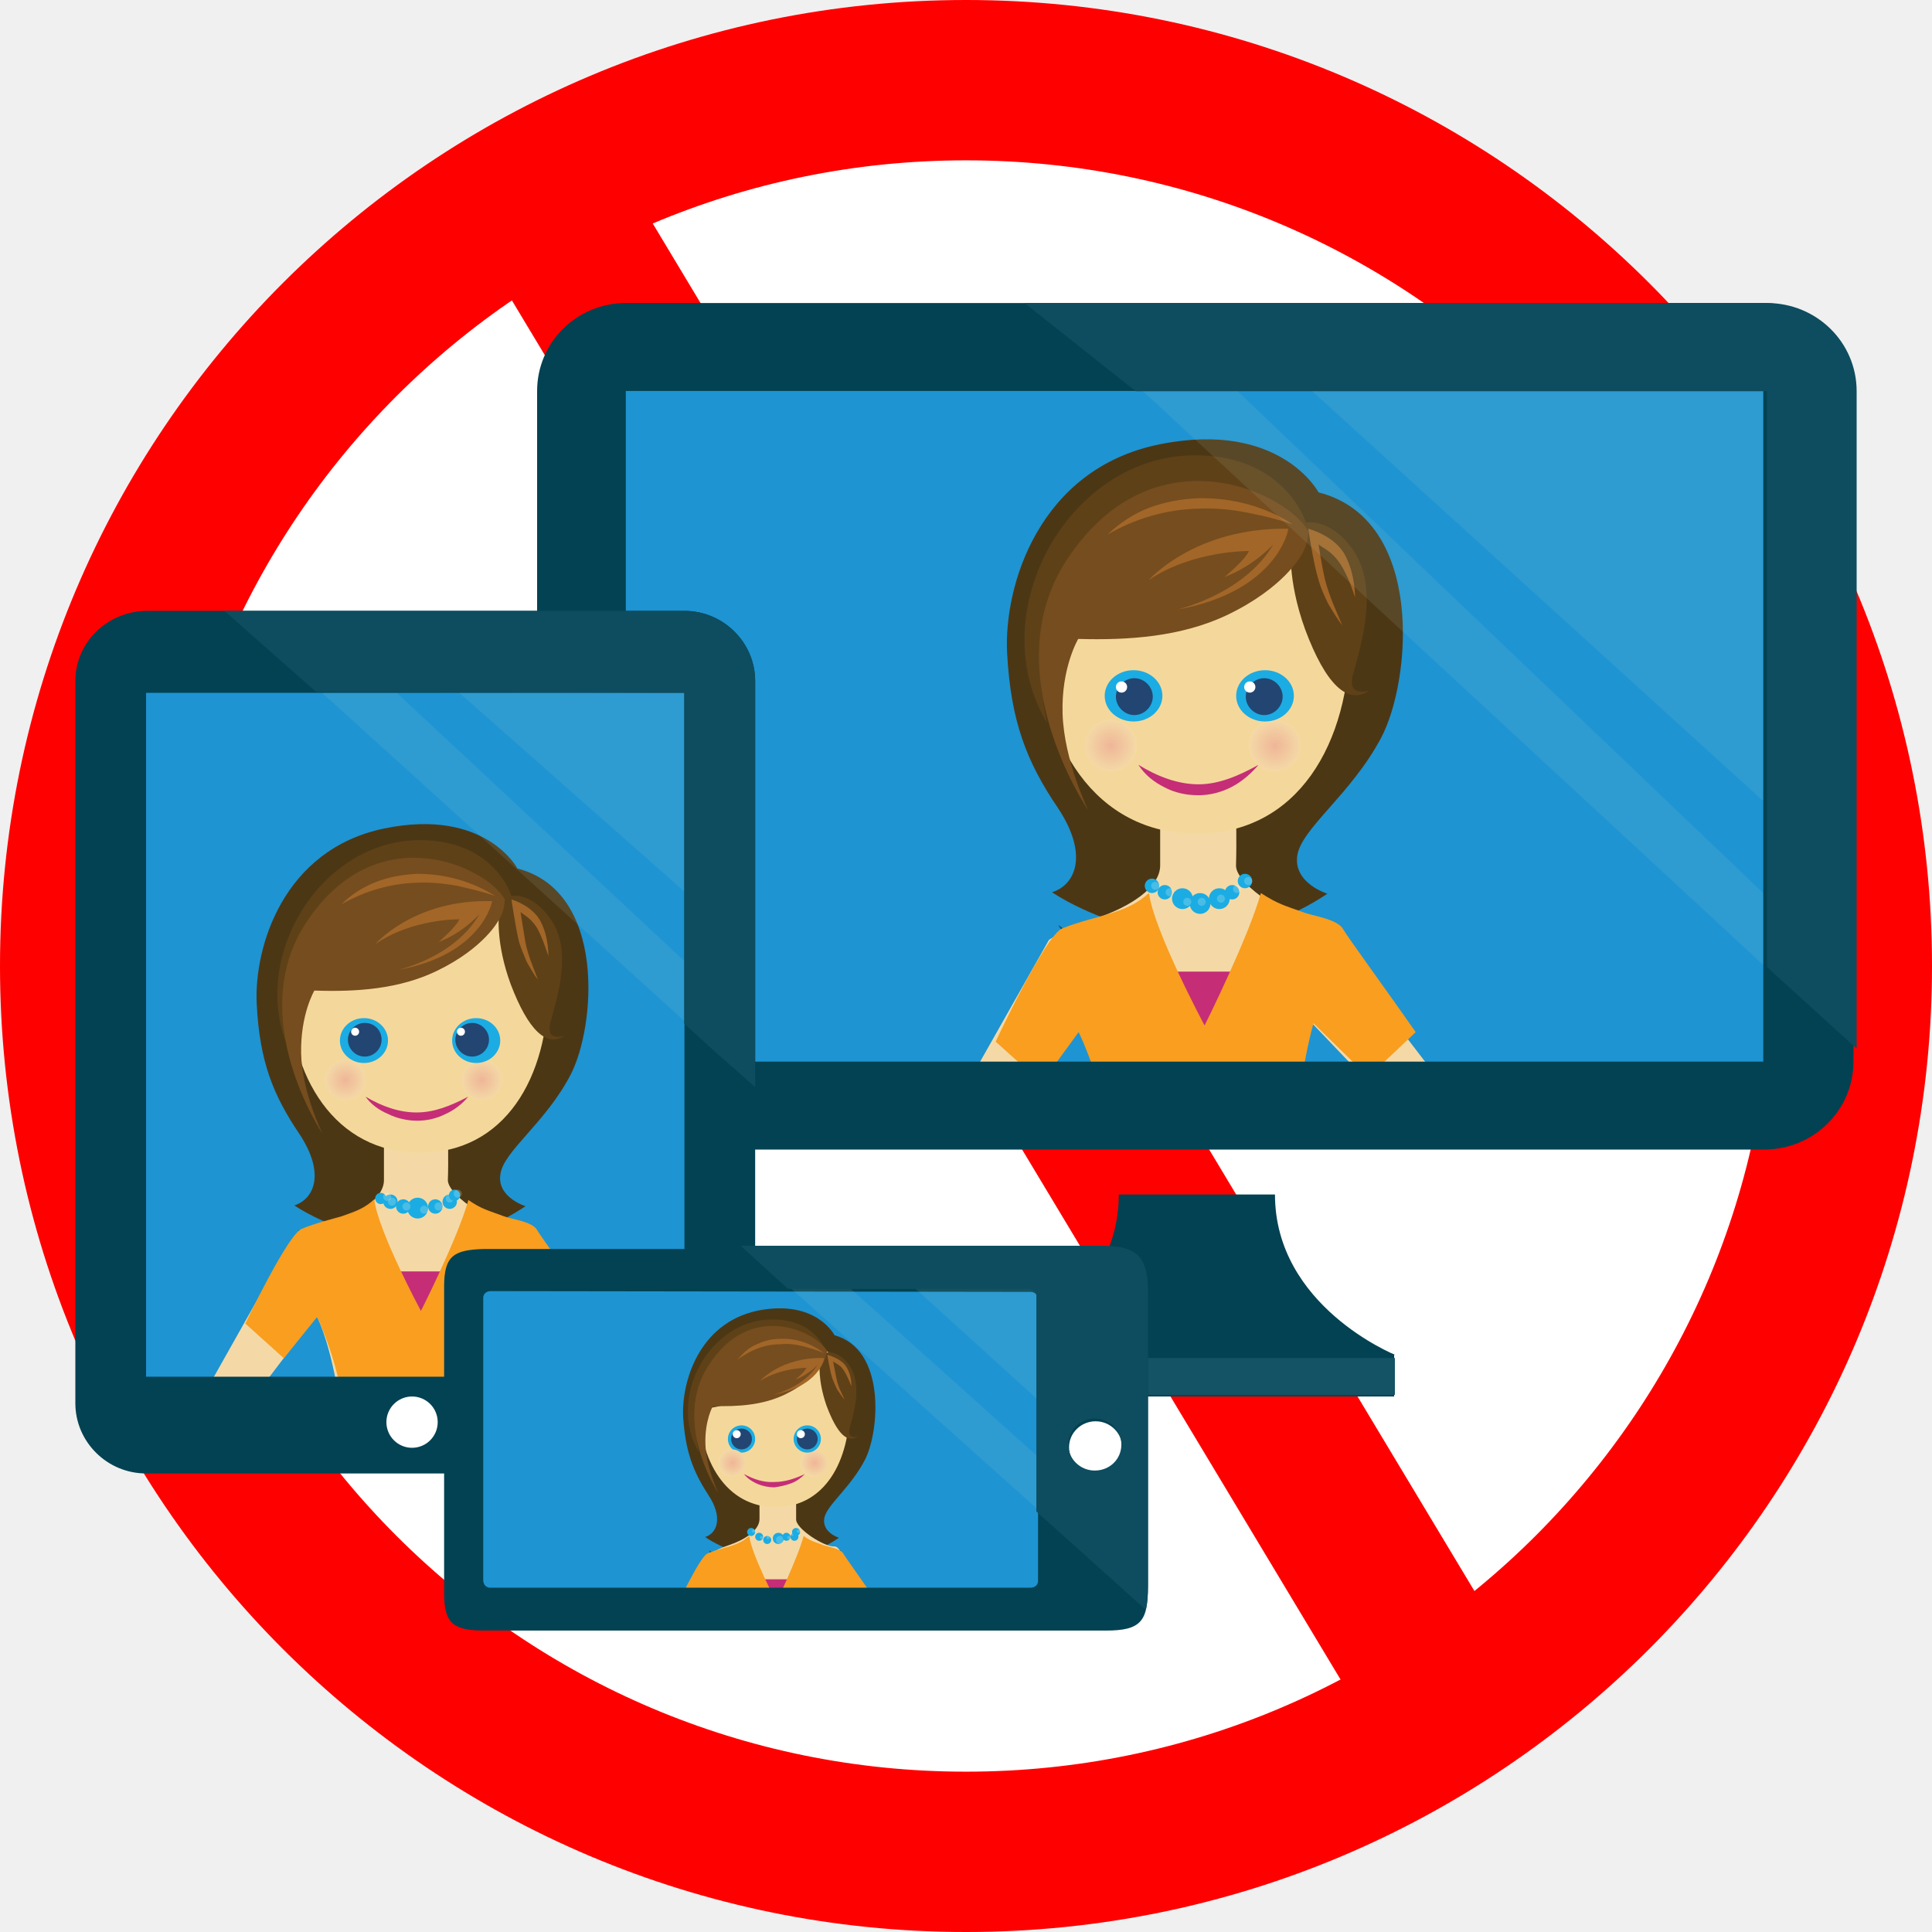
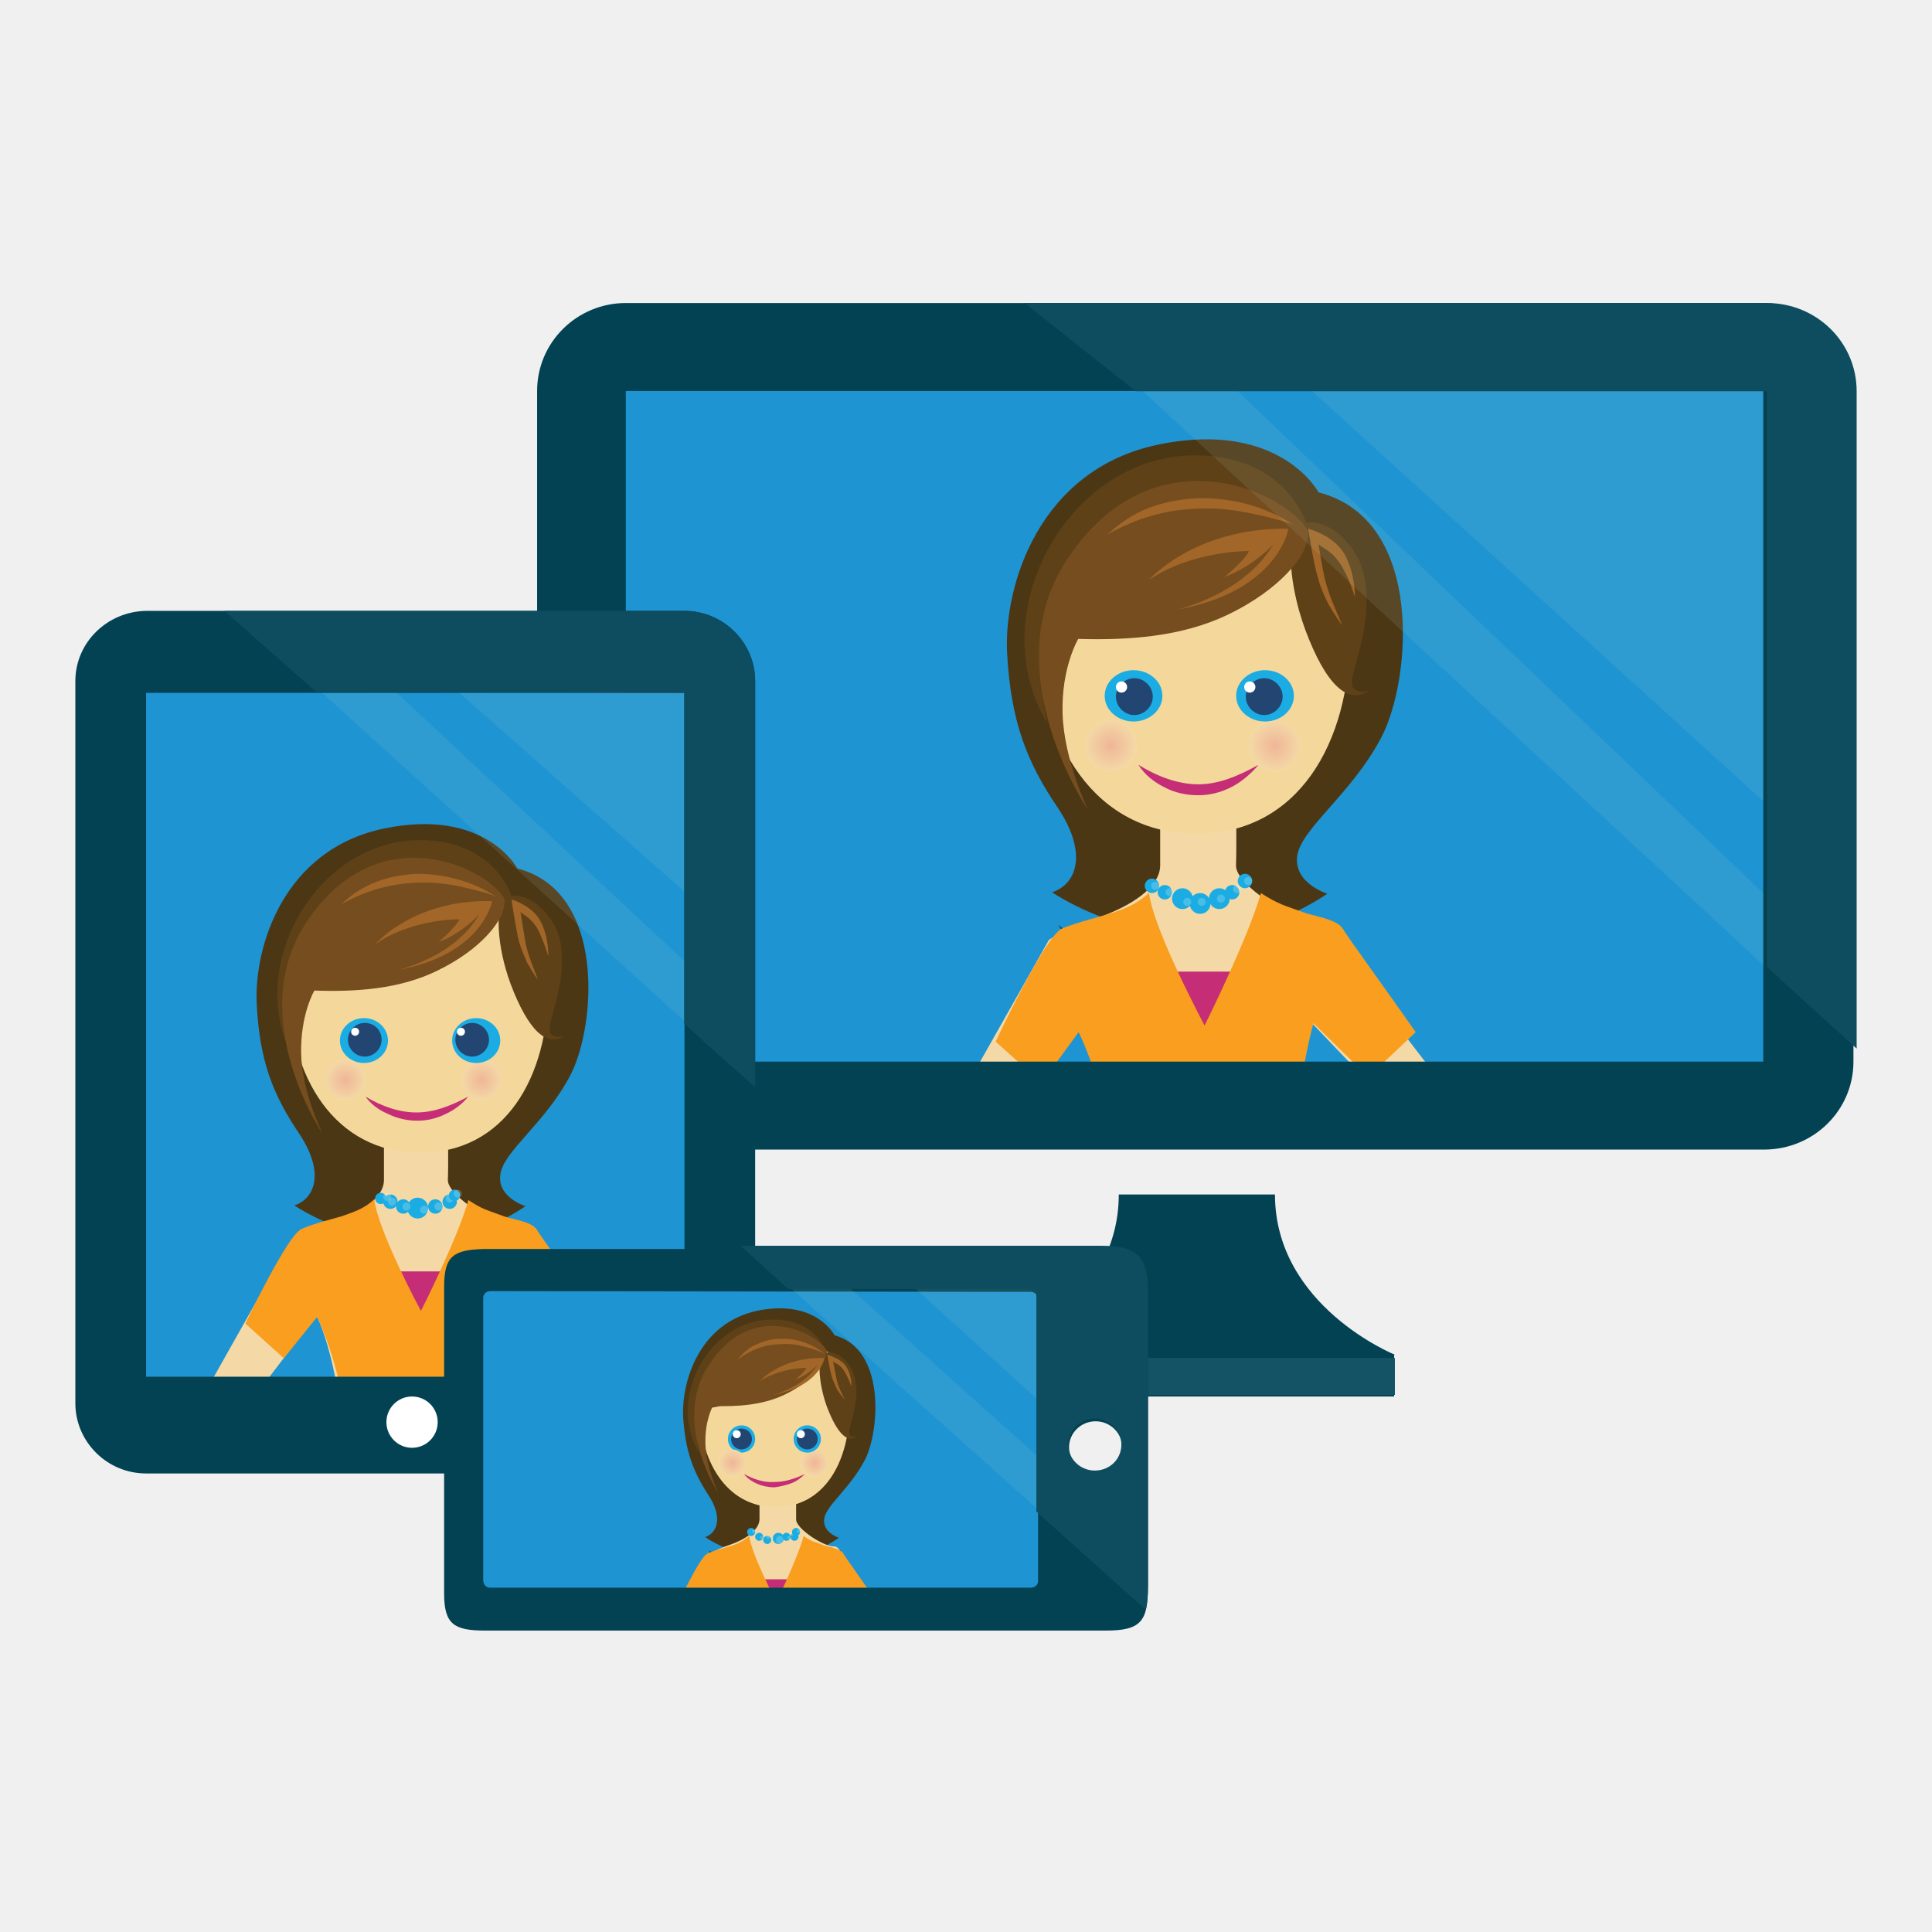
<svg xmlns="http://www.w3.org/2000/svg" width="1205px" height="1205px" viewBox="0 0 1205 1205" version="1.1">
  <defs>
    <radialGradient cx="49.469%" cy="50.169%" fx="49.469%" fy="50.169%" r="50.264%" id="radialGradient-1">
      <stop stop-color="#EFB698" offset="0%" />
      <stop stop-color="#F4D9A6" offset="100%" />
    </radialGradient>
    <radialGradient cx="50.697%" cy="50.169%" fx="50.697%" fy="50.169%" r="50.264%" id="radialGradient-2">
      <stop stop-color="#EFB698" offset="0%" />
      <stop stop-color="#F4D9A6" offset="100%" />
    </radialGradient>
    <radialGradient cx="49.621%" cy="50.588%" fx="49.621%" fy="50.588%" r="50.734%" id="radialGradient-3">
      <stop stop-color="#EFB698" offset="0%" />
      <stop stop-color="#F4D9A6" offset="100%" />
    </radialGradient>
    <radialGradient cx="49.717%" cy="50.588%" fx="49.717%" fy="50.588%" r="50.734%" id="radialGradient-4">
      <stop stop-color="#EFB698" offset="0%" />
      <stop stop-color="#F4D9A6" offset="100%" />
    </radialGradient>
    <radialGradient cx="52.334%" cy="49.268%" fx="52.334%" fy="49.268%" r="51.082%" id="radialGradient-5">
      <stop stop-color="#EFB698" offset="0%" />
      <stop stop-color="#F4D9A6" offset="100%" />
    </radialGradient>
    <radialGradient cx="53.801%" cy="49.268%" fx="53.801%" fy="49.268%" r="51.082%" id="radialGradient-6">
      <stop stop-color="#EFB698" offset="0%" />
      <stop stop-color="#F4D9A6" offset="100%" />
    </radialGradient>
  </defs>
  <g id="logo-gebruikercentraal" stroke="none" stroke-width="1" fill="none" fill-rule="evenodd">
-     <g>
-       <circle id="Oval" stroke="#FF0000" stroke-width="100" fill="#FFFFFF" cx="602.5" cy="602.5" r="552.5" />
-       <rect id="Rectangle" fill="#FF0000" transform="translate(626.5494, 601.6735) rotate(-31) translate(-626.5494, -601.6735) " x="576.549" y="54.173" width="100" height="1095" />
-       <g id="Group" transform="translate(47, 189)" fill-rule="nonzero">
+     <g fill-rule="nonzero" id="Group">
+       <g transform="translate(47, 189)">
        <polygon id="Path" fill="#1E94D2" points="313 32 1081 32 1081 502 313 502" />
        <path d="M775.397,118.096 C775.397,118.096 751.519,72.917 676.212,88.13 C600.905,103.344 578.864,176.643 581.16,218.594 C583.455,260.546 593.098,285.901 612.844,314.944 C632.13,343.987 623.864,362.889 609.17,367.499 C609.17,367.499 693.661,426.507 780.907,368.421 C780.907,368.421 759.784,361.967 762.08,344.909 C764.376,327.852 795.601,306.646 814.428,271.149 C833.255,235.652 841.979,135.153 775.397,118.096 Z" id="Path" fill="#4C3715" />
        <path d="M587.959,502 L626.541,451.438 C626.541,451.438 634.808,466.147 641.238,502 L754.227,502 C757.901,462.469 762.953,440.406 762.953,440.406 L821.744,502 L864,502 C837.82,467.985 786.837,401.795 785,398.577 C782.244,394.44 779.029,384.787 773.058,385.247 C760.198,385.707 723.453,363.183 723.913,350.773 C724.372,336.983 723.913,314 723.913,314 L676.605,314 L676.605,350.773 C676.605,364.562 657.773,376.513 637.564,383.408 C617.814,389.844 607.25,397.198 607.25,397.198 L548,502 L587.959,502 Z" id="Path" fill="#F4D9A6" />
        <path d="M795,206.862 C795,274.908 762.283,331 699.152,331 C636.021,331 601,274.448 601,206.402 C601,138.356 637.404,131 700.534,131 C763.204,131 795,138.816 795,206.862 L795,206.862 Z" id="Path" fill="#F4D89B" />
        <ellipse id="Oval" fill="#1BACE3" cx="660" cy="245" rx="18" ry="16" />
        <path d="M672,245.5 C672,251.692 666.692,257 660.5,257 C654.308,257 649,251.692 649,245.5 C649,239.308 654.308,234 660.5,234 C666.692,234 672,239.308 672,245.5 Z" id="Path" fill="#234572" />
        <circle id="Oval" fill="#FFFFFF" cx="652.5" cy="239.5" r="3.5" />
        <path d="M663,288 C674.89,295.308 687.695,300.179 700.5,300.179 C713.305,300.179 725.652,294.821 738,288 C733.427,293.359 727.939,298.231 721.537,301.641 C715.134,305.051 707.817,307 700.5,307 C693.183,307 685.866,305.538 679.463,302.128 C672.604,298.718 667.116,294.333 663,288 L663,288 Z" id="Path" fill="#C52D77" />
        <path d="M758.285,150.671 C758.285,150.671 755.528,171.833 767.017,203.575 C779.885,238.078 793.672,250.959 807,241.758 C807,241.758 792.753,246.359 796.889,231.638 C802.404,211.396 812.974,177.353 796.889,153.891 C782.642,133.65 767.476,136.87 767.476,136.87 C767.476,136.87 755.068,95.466 699.459,95.006 C619.493,94.086 564.804,193.454 606.165,262 C606.165,262 592.838,209.556 620.872,206.335 C648.906,203.115 750.472,168.152 757.825,148.831" id="Path" fill="#5F4118" />
        <path d="M764.356,157.622 C764.356,157.622 753.675,177.821 717.916,194.807 C689.587,208.119 657.079,210.415 625.499,209.497 C625.499,209.497 614.818,227.4 615.747,256.321 C616.675,285.243 631.536,316 631.536,316 C631.536,316 572.557,229.696 618.533,159.918 C672.404,78.204 755.997,118.143 769,142.473 C769,142.932 769,150.736 764.356,157.622 Z" id="Path" fill="#764D1E" />
        <g transform="translate(643, 121)" fill="#A26628" id="Path">
          <path d="M43.631,70.326 C43.631,70.326 85.712,61.05 104.21,29.51 C104.21,29.51 92.186,42.961 73.689,49.918 C73.689,49.918 86.637,39.25 88.949,33.684 C88.949,33.684 53.804,33.22 26.521,51.773 C26.521,51.773 55.192,18.842 113.459,19.769 C113.921,19.769 106.984,59.194 43.631,70.326 L43.631,70.326 Z" />
          <path d="M116.233,16.986 C106.522,13.74 96.811,11.421 87.1,9.565 C77.389,7.71 67.215,6.782 57.504,7.246 C37.619,7.71 18.197,13.276 0.624,23.48 C8.023,16.523 16.81,10.493 26.521,6.782 C36.232,3.072 46.868,1.216 57.041,0.753 C78.313,0.289 99.123,5.855 116.233,16.986 Z" />
          <path d="M147.216,80.066 C143.979,75.892 141.205,71.254 138.43,66.616 C136.118,61.977 133.806,56.875 132.418,51.773 C129.181,41.569 125.944,19.769 125.944,19.769 C125.944,19.769 142.592,23.944 149.066,36.467 C155.54,48.99 155.078,62.441 155.078,62.441 C155.078,62.441 151.378,49.918 145.829,41.569 C140.28,33.22 134.731,31.829 132.418,29.51 C132.418,29.51 134.268,42.497 136.58,52.237 C139.355,62.441 143.054,70.326 147.216,80.066 Z" />
        </g>
        <circle id="Oval" fill="url(#radialGradient-1)" cx="646" cy="276" r="16" />
        <circle id="Oval" fill="url(#radialGradient-2)" cx="748" cy="276" r="16" />
        <polygon id="Path" fill="#C52D77" points="666 417 732 417 704.383 469" />
        <path d="M625,452 C625,452 625.522,447.886 625.522,441.486 C625.522,435.086 625.522,426.857 623.957,418.629 C623.435,414.514 622.391,410.4 621.348,406.743 C620.826,404.914 620.304,403.086 619.783,401.257 C619.261,399.429 618.739,398.057 618.217,396.686 C617.696,395.314 617.174,393.943 616.13,393.029 C615.609,391.657 615.087,390.743 614.565,390.286 C613.522,388.914 613,388 613,388 C613,388 614.043,388.457 615.609,389.829 C616.13,390.286 616.652,390.743 617.174,390.743 C617.696,391.2 618.217,391.657 618.217,392.114 C619.261,393.029 620.304,394.4 620.826,395.771 C621.87,397.143 622.913,398.971 623.435,400.343 C623.957,402.171 625,404 625.522,405.829 C626.565,409.943 627.087,414.057 627.609,418.171 C628.13,426.857 628.13,435.086 627.609,441.486 C626.043,447.886 625.522,452 625,452 Z" id="Path" fill="#074D6C" />
        <path d="M768.447,448 C768.447,448 768,443.915 768,438.015 C768,432.115 768.447,423.946 769.789,416.231 C770.237,414.415 770.684,412.146 771.132,410.331 C771.579,408.515 772.026,406.7 772.921,404.885 C773.368,403.069 774.263,401.254 775.158,399.892 C776.053,398.531 776.947,397.169 777.842,395.808 C778.737,394.446 779.632,393.538 780.526,392.631 C781.421,391.723 782.316,390.815 782.763,390.362 C784.105,389.454 785,389 785,389 L785,389.454 C785,389.454 784.553,390.362 783.211,391.723 C782.763,392.177 781.868,393.085 781.421,393.992 C780.974,394.9 780.079,396.262 779.632,397.169 C779.184,398.531 778.289,399.892 777.842,401.254 C777.395,402.615 776.5,404.431 776.053,406.246 C774.711,409.423 773.368,413.508 772.474,417.138 C770.684,424.854 769.789,432.569 769.342,438.469 C768.895,444.369 768.895,448 768.447,448 Z" id="Path" fill="#074D6C" />
        <ellipse id="Oval" fill="#1BACE3" cx="742" cy="245" rx="18" ry="16" />
        <path d="M730,245.5 C730,251.692 735.308,257 741.5,257 C747.692,257 753,251.692 753,245.5 C753,239.308 747.692,234 741.5,234 C735.308,234 730,239.308 730,245.5 Z" id="Path" fill="#234572" />
        <circle id="Oval" fill="#FFFFFF" cx="732.5" cy="239.5" r="3.5" />
        <circle id="Oval" fill="#1BACE3" cx="701.5" cy="374.5" r="6.5" />
        <circle id="Oval" fill="#FFFEF1" opacity="0.2" cx="702.5" cy="373.5" r="2.5" />
        <circle id="Oval" fill="#1BACE3" cx="690.5" cy="371.5" r="6.5" />
        <circle id="Oval" fill="#FFFEF1" opacity="0.2" cx="693.5" cy="373.5" r="2.5" />
        <circle id="Oval" fill="#1BACE3" cx="679.5" cy="367.5" r="4.5" />
        <circle id="Oval" fill="#FFFEF1" opacity="0.2" cx="682.5" cy="367.5" r="2.5" />
        <circle id="Oval" fill="#1BACE3" cx="671.5" cy="363.5" r="4.5" />
        <circle id="Oval" fill="#FFFEF1" opacity="0.2" cx="673.5" cy="363.5" r="2.5" />
        <circle id="Oval" fill="#1BACE3" cx="713.5" cy="371.5" r="6.5" />
        <circle id="Oval" fill="#FFFEF1" opacity="0.2" cx="714.5" cy="371.5" r="2.5" />
        <circle id="Oval" fill="#1BACE3" cx="721.5" cy="367.5" r="4.5" />
        <circle id="Oval" fill="#FFFEF1" opacity="0.2" cx="724.5" cy="365.5" r="2.5" />
        <circle id="Oval" fill="#1BACE3" cx="729.5" cy="360.5" r="4.5" />
        <circle id="Oval" fill="#FFFEF1" opacity="0.2" cx="731.5" cy="360.5" r="2.5" />
        <path d="M625.753,454.733 C625.753,454.733 635.919,475.384 641.926,502 L762.991,502 C765.302,473.089 772.233,449.226 772.233,449.226 L806.427,482.726 L836,454.733 C819.365,430.87 792.564,394.158 790.716,390.486 C787.019,384.062 771.309,382.226 765.764,379.932 C754.212,375.801 750.053,374.884 739.425,368 C731.57,395.993 704.307,450.603 704.307,450.603 C704.307,450.603 672.423,390.945 669.651,368 C662.257,374.425 656.713,377.178 645.16,380.849 C639.616,382.685 625.753,385.897 615.587,390.027 C604.959,394.158 574,460.699 574,460.699 L602.649,486.397 L625.753,454.733 Z" id="Path" fill="#F99E1F" />
        <polygon id="Path" fill="#C0E2C8" opacity="0.1" points="642 33 1055.033 415 1102 415 709.688 40.382 755.273 40.382 1086.344 341.184 1090.949 35.307" />
        <path d="M1052.761,54.875 L1052.761,473.125 L343.317,473.125 L343.317,54.875 L1052.761,54.875 Z M1052.761,0 L343.317,0 C312.893,0 288,24.44 288,54.875 L288,473.125 C288,503.56 312.893,528 343.778,528 L1053.222,528 C1084.107,528 1109,503.56 1109,473.125 L1109,54.875 C1108.078,24.44 1083.185,0 1052.761,0 Z" id="Shape" fill="#024252" />
        <path d="M823,655.963 C823,655.963 748.207,625.742 748.207,556 L650.793,556 C650.793,625.742 576,655.963 576,655.963 L576,682 L822.538,682 L822.538,655.963 L823,655.963 Z" id="Path" fill="#024252" />
        <path d="M661.323,55.005 L1055.079,55.005 L1055.079,414.155 L1111,465 L1111,55.005 C1111,24.498 1086.044,0 1055.079,0 L592,0 L661.323,55.005 Z" id="Path" fill="#0D4D5F" />
        <polygon id="Path" fill="#145265" points="573 658 823 658 823 681 573 681" />
        <polygon id="Path" fill="#1E94D2" points="22 217 408 217 408 705 22 705" />
        <path d="M275.698,352.694 C275.698,352.694 255.895,314.736 192.799,327.697 C129.703,340.659 111.281,401.761 113.123,437.404 C114.966,473.047 123.256,493.877 139.835,518.411 C155.955,542.944 149.047,558.683 136.612,562.849 C136.612,562.849 207.537,612.379 280.765,563.312 C280.765,563.312 262.803,557.757 265.106,543.407 C266.948,529.057 293.199,511.467 308.858,481.379 C324.517,451.291 331.425,367.044 275.698,352.694 L275.698,352.694 Z" id="Path" fill="#4C3715" />
        <path d="M117.839,674 L150.286,631.372 C150.286,631.372 157.24,643.883 162.802,674 L258.292,674 C261.536,640.639 265.708,622.106 265.708,622.106 L315.307,674 L351,674 C328.75,645.273 285.641,589.208 284.25,586.891 C281.932,583.648 279.151,575.308 274.052,575.771 C263.391,576.235 232.333,557.238 232.333,547.044 C232.797,535.46 232.333,516 232.333,516 L192.469,516 L192.469,547.044 C192.469,558.628 176.245,568.821 159.557,574.381 C142.87,579.941 133.599,585.965 133.599,585.965 L84,674 L117.839,674 Z" id="Path" fill="#F4D9A6" />
        <path d="M295,426.313 C295,483.203 267.847,530 214.92,530 C161.994,530 133,482.745 133,425.854 C133,368.964 163.375,363 215.841,363 C268.767,363 295,369.423 295,426.313 Z" id="Path" fill="#F4D89B" />
        <ellipse id="Oval" fill="#1BACE3" cx="180" cy="460" rx="15" ry="14" />
        <path d="M191,459.5 C191,465.227 186.227,470 180.5,470 C174.773,470 170,465.227 170,459.5 C170,453.773 174.773,449 180.5,449 C186.705,449 191,453.773 191,459.5 Z" id="Path" fill="#234572" />
        <circle id="Oval" fill="#FFFFFF" cx="174.5" cy="454.5" r="2.5" />
        <path d="M181,495 C191.277,501.094 202.022,504.844 212.766,504.844 C223.978,504.844 234.255,500.625 245,495 C241.263,499.688 236.124,503.438 230.985,505.781 C225.38,508.594 219.307,510 213.234,510 C207.161,510 200.62,508.594 195.015,505.781 C189.409,503.438 184.27,499.688 181,495 L181,495 Z" id="Path" fill="#C52D77" />
        <path d="M264.211,380.876 C264.211,380.876 261.919,398.767 271.544,424.915 C282.543,453.815 294.001,464.366 305,457.027 C305,457.027 293.084,461.155 296.292,448.769 C300.875,431.796 310.041,403.354 296.292,384.087 C284.376,367.114 272.002,369.866 272.002,369.866 C272.002,369.866 261.919,335.461 215.63,335.002 C149.176,334.543 103.346,417.116 137.718,474 C137.718,474 126.261,429.961 150.093,427.667 C173.466,424.915 258.253,396.014 264.669,379.958" id="Path" fill="#5F4118" />
        <path d="M263.868,385.147 C263.868,385.147 255.144,402.156 225.76,416.406 C202.344,427.899 175.255,429.738 149.084,428.818 C149.084,428.818 140.361,443.529 140.82,467.893 C141.279,492.257 154.135,518 154.135,518 C154.135,518 105.466,445.827 143.575,386.986 C188.111,318.49 257.44,352.048 268,372.275 C267.541,372.735 268,379.171 263.868,385.147 L263.868,385.147 Z" id="Path" fill="#764D1E" />
        <path d="M200.949,416 C200.949,416 236.287,408.449 252.096,381.075 C252.096,381.075 241.866,392.874 226.522,398.537 C226.522,398.537 237.217,389.57 239.541,384.378 C239.541,384.378 209.783,383.907 187,399.953 C187,399.953 211.178,371.635 260,373.051 C260,373.051 253.955,406.561 200.949,416 Z" id="Path" fill="#A26628" />
        <path d="M262,369.902 C254.229,367.122 246,365.268 237.771,363.415 C229.543,362.024 221.314,361.098 213.086,361.561 C196.629,362.024 180.629,366.659 166,375 C171.943,368.976 179.257,364.341 187.486,361.098 C195.714,357.854 204.4,356.463 213.086,356 C230.457,356 247.371,360.634 262,369.902 Z" id="Path" fill="#A26628" />
        <path d="M288.484,422 C285.881,418.789 283.712,414.661 281.543,410.991 C279.808,406.862 278.073,402.734 276.772,398.606 C274.603,389.89 272,372 272,372 C272,372 285.014,375.67 290.219,385.761 C295.425,395.853 294.991,407.321 294.991,407.321 C294.991,407.321 291.955,397.229 288.05,389.89 C283.712,383.009 279.375,381.633 277.639,379.798 C277.639,379.798 279.375,390.349 280.676,398.606 C282.411,407.321 285.448,413.743 288.484,422 Z" id="Path" fill="#A26628" />
        <circle id="Oval" fill="url(#radialGradient-3)" cx="168.5" cy="484.5" r="12.5" />
        <circle id="Oval" fill="url(#radialGradient-4)" cx="253.5" cy="484.5" r="12.5" />
        <polygon id="Path" fill="#C52D77" points="187 604 241 604 218.385 647" />
        <path d="M149.857,632 C149.857,632 150.943,617.933 148.772,604.319 C148.229,600.689 147.143,597.513 146.6,594.336 C146.057,592.521 145.514,591.16 145.514,589.798 C144.972,588.437 144.429,587.076 143.886,585.714 C143.343,584.353 142.8,583.445 142.257,582.538 C141.714,581.63 141.171,580.723 140.629,580.269 C139.543,578.908 139,578 139,578 C139,578 140.086,578.454 141.171,579.815 C141.714,580.269 142.8,581.176 143.343,582.084 C143.886,582.992 144.972,583.899 146.057,585.261 C146.6,586.622 147.686,587.983 148.229,589.345 C148.772,590.706 149.315,592.521 149.857,593.882 C150.943,597.059 150.943,600.689 151.486,604.319 C153.115,618.387 150.4,632 149.857,632 L149.857,632 Z" id="Path" fill="#074D6C" />
        <path d="M271.433,630 C271.433,630 269.977,616.291 272.404,602.109 C272.89,600.218 272.89,598.8 273.376,596.909 C273.861,595.018 274.347,593.6 274.832,592.182 C275.318,590.764 276.289,589.345 276.774,587.927 C277.26,586.509 278.231,585.564 279.202,584.145 C280.173,583.2 281.144,582.255 281.63,581.309 C282.116,580.364 283.087,579.891 284.058,579.418 C285.514,578.473 286,578 286,578 L286,578.473 C286,578.473 285.514,579.418 284.543,580.364 C284.058,580.836 283.572,581.782 283.087,582.727 C282.601,583.673 282.116,584.618 281.144,585.564 C280.659,586.509 280.173,587.927 279.202,589.345 C278.717,590.764 277.746,592.182 277.746,593.6 C276.774,596.436 275.318,599.745 274.832,603.055 C273.376,609.673 272.404,616.291 271.919,621.491 C271.919,626.218 271.919,630 271.433,630 Z" id="Path" fill="#074D6C" />
        <ellipse id="Oval" fill="#1BACE3" cx="250" cy="460" rx="15" ry="14" />
        <path d="M237,459.5 C237,465.227 241.773,470 247.5,470 C253.227,470 258,465.227 258,459.5 C258,453.773 253.227,449 247.5,449 C241.773,449 237,453.773 237,459.5 Z" id="Path" fill="#234572" />
        <circle id="Oval" fill="#FFFFFF" cx="240.5" cy="454.5" r="2.5" />
        <circle id="Oval" fill="#1BACE3" cx="213.5" cy="564.5" r="6.5" />
        <circle id="Oval" fill="#FFFEF1" opacity="0.2" cx="217.5" cy="565.5" r="2.5" />
        <circle id="Oval" fill="#1BACE3" cx="204.5" cy="563.5" r="4.5" />
        <circle id="Oval" fill="#FFFEF1" opacity="0.2" cx="206.5" cy="563.5" r="2.5" />
        <circle id="Oval" fill="#1BACE3" cx="196.5" cy="560.5" r="4.5" />
        <circle id="Oval" fill="#FFFEF1" opacity="0.2" cx="197.5" cy="560.5" r="2.5" />
        <circle id="Oval" fill="#1BACE3" cx="190.5" cy="558.5" r="3.5" />
        <circle id="Oval" fill="#FFFEF1" opacity="0.2" cx="194.5" cy="557.5" r="2.5" />
        <circle id="Oval" fill="#1BACE3" cx="224.5" cy="563.5" r="4.5" />
        <circle id="Oval" fill="#FFFEF1" opacity="0.2" cx="226.5" cy="563.5" r="2.5" />
        <circle id="Oval" fill="#1BACE3" cx="233.5" cy="560.5" r="4.5" />
        <circle id="Oval" fill="#FFFEF1" opacity="0.2" cx="233.5" cy="558.5" r="2.5" />
        <circle id="Oval" fill="#1BACE3" cx="236.5" cy="556.5" r="3.5" />
        <circle id="Oval" fill="#FFFEF1" opacity="0.2" cx="238.5" cy="555.5" r="2.5" />
        <path d="M150.832,632.335 C150.832,632.335 159.151,649.861 164.235,672 L265.454,672 C267.303,647.555 272.849,627.722 272.849,627.722 L301.504,655.857 L326,632.335 C312.134,612.502 289.95,581.6 288.101,578.371 C285.328,572.837 271.924,571.453 267.303,569.608 C257.597,565.918 253.899,565.457 245.118,559.461 C238.647,582.984 215.538,628.645 215.538,628.645 C215.538,628.645 188.731,578.833 186.42,559 C180.412,564.535 175.328,566.38 166.084,569.608 C161.462,570.992 149.908,573.759 141.126,577.449 C132.345,581.139 106,636.486 106,636.486 L130.034,658.163 L150.832,632.335 Z" id="Path" fill="#F99E1F" />
        <polygon id="Path" fill="#C0E2C8" opacity="0.1" points="401 430.087 158.042 203.537 194.532 203.537 401 385.792 401 224.762 104 198 401 467" />
        <path d="M44.1,243.128 L379.9,243.128 L379.9,669.659 L44.1,669.659 L44.1,243.128 Z M0,235.759 L0,686.241 C0,710.193 19.753,730 44.1,730 L379.9,730 C404.247,730 424,710.654 424,686.241 L424,235.759 C424,211.807 404.247,192 379.9,192 L44.1,192 C19.753,192.461 4.42819142e-14,211.807 0,235.759 Z" id="Shape" fill="#024252" />
        <path d="M424,489 L424,235.676 C424,211.769 404.177,192 379.744,192 L93,192 L150.164,242.573 L379.744,243.033 L379.744,449.461 L400.489,468.311 L424,489 Z" id="Path" fill="#0D4D5F" />
        <circle id="Oval" fill="#FFFFFF" cx="210" cy="698" r="16" />
        <polygon id="Path" fill="#1E94D2" points="247 606 616 606 616 806 247 806" />
        <path d="M473.513,643.814 C473.513,643.814 462.049,621.061 425.366,628.491 C388.683,636.385 378.137,673.068 379.054,694.429 C380.43,715.789 385.015,728.326 394.644,743.185 C404.274,757.58 400.147,767.331 392.81,769.653 C392.81,769.653 433.62,799.372 476.264,770.118 C476.264,770.118 465.718,766.867 467.093,758.044 C468.469,749.686 483.6,739.006 492.771,720.896 C501.483,703.251 505.61,652.637 473.513,643.814 L473.513,643.814 Z" id="Path" fill="#4C3715" />
        <path d="M395.187,820.233 L402.496,809.167 C402.496,809.167 406.608,805.017 409.806,823 L464.626,823 C466.453,803.172 468.737,803.633 468.737,803.633 L482.442,816.544 L503,816.544 C490.209,799.483 480.158,784.267 479.245,782.422 C477.874,780.578 476.504,775.506 473.306,775.506 C467.367,775.967 449.094,764.439 449.55,758.444 L449.55,740 L426.709,740 L426.709,758.444 C426.709,765.361 417.572,771.356 407.978,774.583 C398.385,777.811 393.36,781.5 393.36,781.5 L376,820.233 L395.187,820.233 Z" id="Path" fill="#F4D9A6" />
        <path d="M483,687.835 C483,722.459 467.41,751 436.688,751 C405.966,751 389,721.991 389,687.367 C389,652.743 406.424,649 437.146,649 C467.868,649.468 483,653.211 483,687.835 L483,687.835 Z" id="Path" fill="#F4D89B" />
        <circle id="Oval" fill="#1BACE3" cx="415.5" cy="708.5" r="8.5" />
        <circle id="Oval" fill="#234572" cx="415.5" cy="708.5" r="6.5" />
        <circle id="Oval" fill="#FFFFFF" cx="412.5" cy="705.5" r="2.5" />
        <path d="M417,730.35 C423.175,733.67 429.35,735.745 436,735.33 C442.65,735.33 448.825,733.255 455,730.35 C452.625,732.84 449.775,734.915 446.45,736.16 C443.125,737.405 439.325,738.235 436,738.65 C432.2,738.65 428.4,737.82 425.55,736.575 C421.75,734.915 418.9,732.84 417,730.35 L417,730.35 Z" id="Path" fill="#C52D77" />
        <path d="M464.299,661.057 C464.299,661.057 462.905,671.604 468.482,687.653 C474.988,705.078 481.494,711.497 488,706.912 C488,706.912 481.029,709.205 482.888,701.868 C485.676,691.78 490.788,674.814 482.888,662.892 C475.917,652.804 468.482,654.638 468.482,654.638 C468.482,654.638 462.44,634.003 435.022,634.003 C395.521,633.545 368.567,683.068 389.015,717 C389.015,717 382.509,690.863 396.45,689.029 C410.392,687.195 460.117,669.77 463.835,660.599" id="Path" fill="#5F4118" />
        <path d="M466.184,661.359 C466.184,661.359 461.022,671.614 443.188,680.471 C429.108,687.463 413.151,688.395 397.664,687.929 C397.664,687.929 392.501,696.785 392.971,711.701 C393.44,726.618 400.949,742 400.949,742 C400.949,742 371.851,698.184 394.848,662.757 C421.13,621.272 462.43,641.782 469,653.901 C468.531,653.435 468.531,657.63 466.184,661.359 L466.184,661.359 Z" id="Path" fill="#764D1E" />
        <circle id="Oval" fill="url(#radialGradient-5)" cx="409.5" cy="723.5" r="8.5" />
        <circle id="Oval" fill="url(#radialGradient-6)" cx="460.5" cy="723.5" r="8.5" />
        <polygon id="Path" fill="#C52D77" points="420 796 450 796 437.391 821" />
        <path d="M399.951,810 C399.951,810 400.366,801.437 399.122,793.775 C398.707,791.972 398.293,789.718 397.878,787.915 C397.878,787.014 397.463,786.113 397.463,785.211 C397.463,784.31 397.049,783.859 397.049,782.958 C396.634,781.606 396.22,780.254 395.805,779.352 C395.39,778.451 395.39,778 395.39,778 C395.39,778 395.805,778.451 396.634,778.901 C397.049,779.352 397.463,779.803 397.878,780.254 C398.293,780.704 398.707,781.155 399.122,782.056 C399.951,783.408 400.78,785.211 401.195,787.465 C401.61,789.268 401.61,791.521 401.61,793.775 C401.61,801.887 400.366,810 399.951,810 Z" id="Path" fill="#074D6C" />
        <path d="M469.953,808 C469.953,808 469.123,800.031 469.953,791.594 C470.367,789.719 470.367,787.375 471.197,785.5 C471.611,783.625 472.855,781.75 473.684,780.812 C474.099,780.344 474.514,779.875 474.928,779.406 C475.343,778.938 475.757,778.469 476.172,778.469 C477.001,778 477.416,778 477.416,778 L477.416,778.469 C477.416,778.469 477.001,778.938 476.587,779.875 C476.172,780.812 475.757,781.75 475.343,783.156 C474.928,784.562 474.514,785.969 473.684,787.844 C473.27,789.719 472.44,791.594 472.026,793.469 C470.367,799.562 470.367,808 469.953,808 Z" id="Path" fill="#074D6C" />
        <circle id="Oval" fill="#1BACE3" cx="456.5" cy="708.5" r="8.5" />
        <circle id="Oval" fill="#234572" cx="456.5" cy="708.5" r="6.5" />
        <circle id="Oval" fill="#FFFFFF" cx="452.5" cy="705.5" r="2.5" />
        <circle id="Oval" fill="#1BACE3" cx="438.5" cy="770.5" r="3.5" />
        <circle id="Oval" fill="#FFFEF1" opacity="0.2" cx="439.5" cy="771.5" r="2.5" />
        <circle id="Oval" fill="#1BACE3" cx="431.5" cy="771.5" r="2.5" />
        <circle id="Oval" fill="#FFFEF1" opacity="0.2" cx="432" cy="770" r="1" />
        <circle id="Oval" fill="#1BACE3" cx="426.5" cy="769.5" r="2.5" />
        <circle id="Oval" fill="#FFFEF1" opacity="0.2" cx="428" cy="770" r="1" />
        <circle id="Oval" fill="#1BACE3" cx="421.5" cy="766.5" r="2.5" />
        <circle id="Oval" fill="#FFFEF1" opacity="0.2" cx="423" cy="766" r="1" />
        <circle id="Oval" fill="#1BACE3" cx="443.5" cy="769.5" r="2.5" />
        <circle id="Oval" fill="#FFFEF1" opacity="0.2" cx="445" cy="770" r="1" />
        <circle id="Oval" fill="#1BACE3" cx="448.5" cy="769.5" r="2.5" />
        <circle id="Oval" fill="#FFFEF1" opacity="0.2" cx="447" cy="768" r="1" />
        <circle id="Oval" fill="#1BACE3" cx="449.5" cy="766.5" r="2.5" />
        <circle id="Oval" fill="#FFFEF1" opacity="0.2" cx="451" cy="766" r="1" />
        <path d="M400.134,811.992 C400.134,811.992 405.177,806.961 407.928,820.225 L466.155,820.225 C467.531,805.589 470.282,809.248 470.282,809.248 L486.787,825.713 L501,811.992 C493.206,800.101 479.91,781.806 478.993,779.977 C477.159,776.775 469.823,775.86 467.072,774.946 C461.57,772.659 459.278,772.659 454.235,769 C450.567,782.721 437.271,810.163 437.271,810.163 C437.271,810.163 421.682,780.434 420.307,769 C416.639,772.202 413.888,773.574 408.386,775.403 C405.635,776.318 399.217,777.69 394.173,779.977 C389.13,782.264 374,815.194 374,815.194 L387.755,828 L400.134,811.992 Z" id="Path" fill="#F99E1F" />
        <path d="M230,613.523 L230,629.667 L230,758.353 L230,804.938 C230,824.31 236.442,828 255.769,828 L642.77,828 C664.858,828 669,822.004 669,800.326 L669,618.597 C669,596.919 662.097,590 640.009,590 L450.42,590 L255.309,590 C235.982,590.461 230,594.151 230,613.523 L230,613.523 Z M652.894,713.612 C652.894,722.376 645.531,729.756 636.328,729.756 C627.125,729.756 619.762,722.376 619.762,713.612 C619.762,704.849 627.125,697.469 636.328,697.469 C645.531,697.469 652.894,704.849 652.894,713.612 Z M595.833,616.752 C598.134,616.752 600.435,618.597 600.435,620.903 L600.435,797.097 C600.435,799.403 598.594,801.248 595.833,801.248 L258.07,801.248 C256.23,800.787 254.849,799.864 254.389,797.097 L254.389,739.903 L254.389,620.442 C254.389,618.136 256.23,616.291 258.991,616.291 L595.833,616.752 Z" id="Shape" fill="#024252" />
        <path d="M434.809,681 C434.809,681 454.1,676.667 462.827,662.369 C462.827,662.369 457.315,668.435 449.048,671.468 C449.048,671.468 455.019,666.702 455.937,664.102 C455.937,664.102 439.861,664.102 427,672.334 C427,672.334 440.32,657.169 466.961,658.036 C467.421,658.036 464.205,675.801 434.809,681 L434.809,681 Z" id="Path" fill="#A26628" />
        <path d="M467,655.062 C462.345,652.812 457.69,651.686 453.5,650.561 C448.845,649.436 444.19,648.874 439.534,649.436 C430.224,649.436 421.379,652.812 413,659 C416.259,655.062 420.448,651.124 425.103,649.436 C429.759,647.186 434.414,646.061 439.534,646.061 C449.31,645.498 459.086,648.874 467,655.062 Z" id="Path" fill="#A26628" />
        <path d="M479.844,684 C478.295,682.222 476.745,680 475.196,677.778 C474.164,675.556 473.131,673.333 472.098,670.667 C470.549,665.778 469,656 469,656 C469,656 477.778,658.222 480.876,663.556 C484.491,669.333 483.975,675.556 483.975,675.556 C483.975,675.556 481.909,669.778 479.327,665.778 C476.745,661.778 473.647,661.333 472.615,660 C472.615,660 473.647,665.778 474.68,670.667 C475.713,676 477.778,679.556 479.844,684 L479.844,684 Z" id="Path" fill="#A26628" />
        <g opacity="0.1" transform="translate(437, 602)" fill="#C0E2C8" id="Path">
          <polygon points="175.413 93.071 175.413 2.348 174.494 1.889 175.413 1.889 175.413 0.973 81.702 0.973 72.974 0.057" />
          <polygon points="170.819 124.229 38.063 5.097 3.61 0.973 0.395 4.639 175.413 161.343" />
        </g>
        <path d="M639.958,588 L449.574,588 L415,588 L444.503,614.924 L594.782,614.924 C597.087,614.924 599.392,616.781 599.392,619.102 L599.392,753.724 L667.617,815 C668.539,811.286 669,806.18 669,799.681 L669,616.781 C669,594.499 662.085,588 639.958,588 Z M635.809,728.192 C626.59,728.192 619.214,720.765 619.214,711.945 C619.214,703.125 626.59,695.697 635.809,695.697 C645.029,695.697 652.405,703.125 652.405,711.945 C652.405,721.229 645.029,728.192 635.809,728.192 Z" id="Shape" fill="#0D4D5F" />
      </g>
    </g>
  </g>
</svg>
